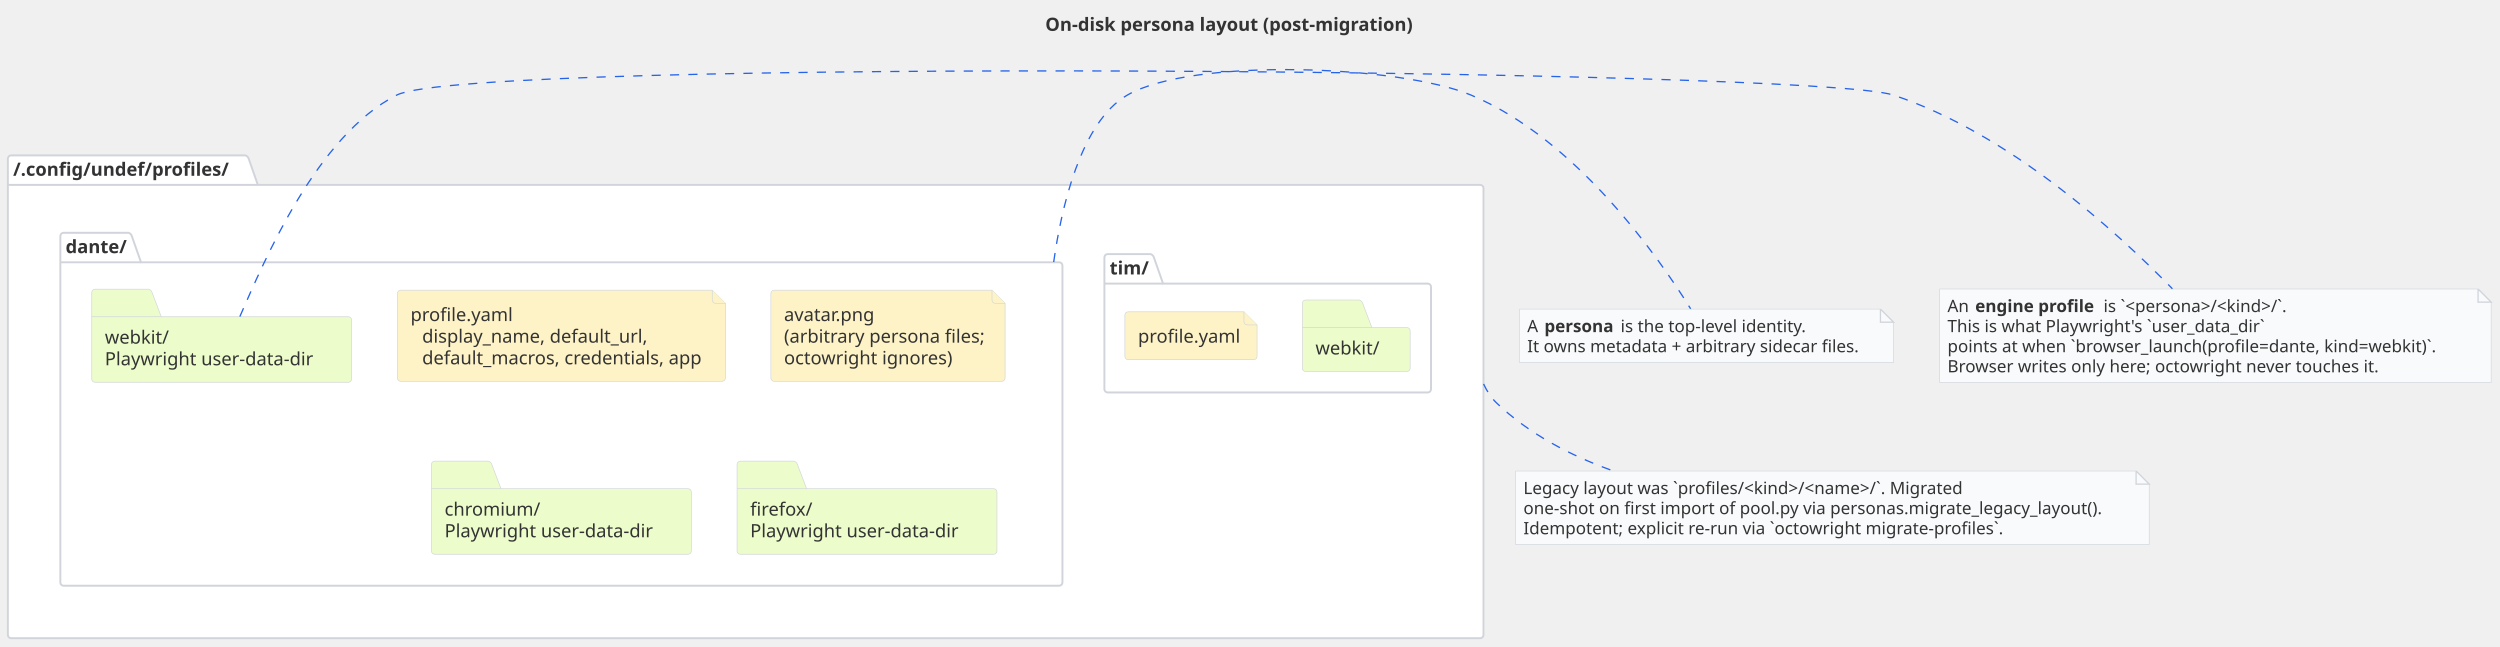
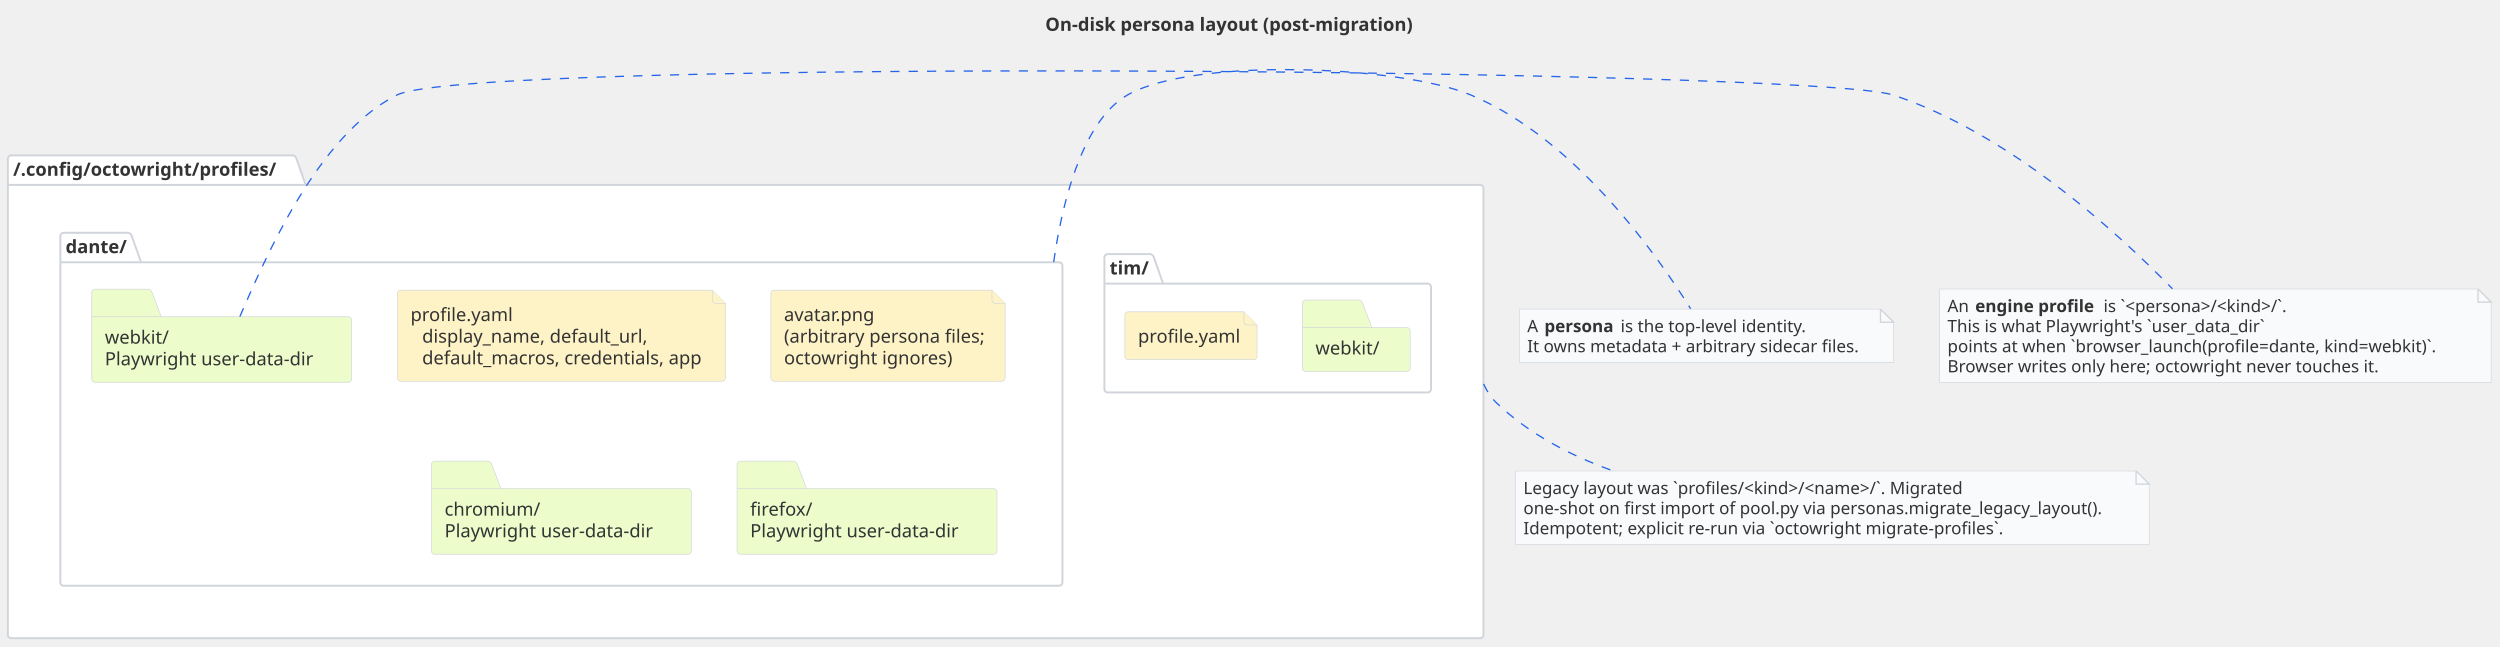
<svg xmlns="http://www.w3.org/2000/svg" contentStyleType="text/css" data-diagram-type="DESCRIPTION" height="493px" preserveAspectRatio="none" style="width:1906px;height:493px;background:#FFFFFF;" version="1.1" viewBox="0 0 1906 493" width="1906px" zoomAndPan="magnify">
  <defs />
  <g>
    <g class="title" data-source-line="5">
      <text fill="#333333" font-family="sans-serif" font-size="14" font-weight="bold" lengthAdjust="spacing" textLength="298.437" x="796.911" y="23.535">On-disk persona layout (post-migration)</text>
    </g>
    <g class="cluster" data-qualified-name="ROOT" data-source-line="19" id="ent0002">
-       <path d="M8.5,118.478 L187.084,118.478 A3.75,3.75 0 0 1 189.584,120.978 L196.584,140.967 L1128.5,140.967 A2.5,2.5 0 0 1 1131,143.467 L1131,484.068 A2.5,2.5 0 0 1 1128.5,486.568 L8.5,486.568 A2.5,2.5 0 0 1 6,484.068 L6,120.978 A2.5,2.5 0 0 1 8.5,118.478" fill="#FFFFFF" style="stroke:#D1D5DB;stroke-width:1.5;" />
-       <line style="stroke:#D1D5DB;stroke-width:1.5;" x1="6" x2="196.584" y1="140.967" y2="140.967" />
-       <text fill="#333333" font-family="sans-serif" font-size="14" font-weight="bold" lengthAdjust="spacing" textLength="177.584" x="10" y="134.013">/.config/undef/profiles/</text>
+       <path d="M8.5,118.478 L223.519,118.478 A3.75,3.75 0 0 1 226.019,120.978 L233.019,140.967 L1128.5,140.967 A2.5,2.5 0 0 1 1131,143.467 L1131,484.068 A2.5,2.5 0 0 1 1128.5,486.568 L8.5,486.568 A2.5,2.5 0 0 1 6,484.068 L6,120.978 A2.5,2.5 0 0 1 8.5,118.478" fill="#FFFFFF" style="stroke:#D1D5DB;stroke-width:1.5;" />
+       <line style="stroke:#D1D5DB;stroke-width:1.5;" x1="6" x2="233.019" y1="140.967" y2="140.967" />
+       <text fill="#333333" font-family="sans-serif" font-size="14" font-weight="bold" lengthAdjust="spacing" textLength="214.019" x="10" y="134.013">/.config/octowright/profiles/</text>
    </g>
    <g class="cluster" data-qualified-name="ROOT.DANTE" data-source-line="20" id="ent0003">
      <path d="M48.5,177.478 L97.994,177.478 A3.75,3.75 0 0 1 100.494,179.978 L107.494,199.967 L807.5,199.967 A2.5,2.5 0 0 1 810,202.467 L810,444.068 A2.5,2.5 0 0 1 807.5,446.568 L48.5,446.568 A2.5,2.5 0 0 1 46,444.068 L46,179.978 A2.5,2.5 0 0 1 48.5,177.478" fill="#FFFFFF" style="stroke:#D1D5DB;stroke-width:1.5;" />
      <line style="stroke:#D1D5DB;stroke-width:1.5;" x1="46" x2="107.494" y1="199.967" y2="199.967" />
      <text fill="#333333" font-family="sans-serif" font-size="14" font-weight="bold" lengthAdjust="spacing" textLength="48.494" x="50" y="193.013">dante/</text>
    </g>
    <g class="cluster" data-qualified-name="ROOT.TIM" data-source-line="28" id="ent0009">
      <path d="M844.5,193.728 L877.219,193.728 A3.75,3.75 0 0 1 879.719,196.228 L886.719,216.217 L1088.5,216.217 A2.5,2.5 0 0 1 1091,218.717 L1091,296.718 A2.5,2.5 0 0 1 1088.5,299.218 L844.5,299.218 A2.5,2.5 0 0 1 842,296.718 L842,196.228 A2.5,2.5 0 0 1 844.5,193.728" fill="#FFFFFF" style="stroke:#D1D5DB;stroke-width:1.5;" />
      <line style="stroke:#D1D5DB;stroke-width:1.5;" x1="842" x2="886.719" y1="216.217" y2="216.217" />
      <text fill="#333333" font-family="sans-serif" font-size="14" font-weight="bold" lengthAdjust="spacing" textLength="31.719" x="846" y="209.263">tim/</text>
    </g>
    <g class="entity" data-qualified-name="ROOT.DANTE.DY" data-source-line="21" id="ent0004">
      <path d="M302.99,223.738 L302.99,288.203 A2.5,2.5 0 0 0 305.49,290.703 L550.519,290.703 A2.5,2.5 0 0 0 553.019,288.203 L553.019,231.238 L543.019,221.238 L305.49,221.238 A2.5,2.5 0 0 0 302.99,223.738" fill="#FEF3C7" style="stroke:#D1D5DB;stroke-width:0.5;" />
      <path d="M543.019,221.238 L543.019,228.738 A2.5,2.5 0 0 0 545.519,231.238 L553.019,231.238" fill="#FEF3C7" style="stroke:#D1D5DB;stroke-width:0.5;" />
      <text fill="#333333" font-family="sans-serif" font-size="14" lengthAdjust="spacing" textLength="80.773" x="312.99" y="244.773">profile.yaml</text>
      <text fill="#333333" font-family="sans-serif" font-size="14" lengthAdjust="spacing" textLength="178.404" x="321.849" y="261.262">display_name, default_url,</text>
      <text fill="#333333" font-family="sans-serif" font-size="14" lengthAdjust="spacing" textLength="221.17" x="321.849" y="277.75">default_macros, credentials, app</text>
    </g>
    <g class="entity" data-qualified-name="ROOT.DANTE.DA" data-source-line="22" id="ent0005">
      <path d="M587.71,223.738 L587.71,288.203 A2.5,2.5 0 0 0 590.21,290.703 L763.783,290.703 A2.5,2.5 0 0 0 766.283,288.203 L766.283,231.238 L756.283,221.238 L590.21,221.238 A2.5,2.5 0 0 0 587.71,223.738" fill="#FEF3C7" style="stroke:#D1D5DB;stroke-width:0.5;" />
      <path d="M756.283,221.238 L756.283,228.738 A2.5,2.5 0 0 0 758.783,231.238 L766.283,231.238" fill="#FEF3C7" style="stroke:#D1D5DB;stroke-width:0.5;" />
      <text fill="#333333" font-family="sans-serif" font-size="14" lengthAdjust="spacing" textLength="72.064" x="597.71" y="244.773">avatar.png</text>
      <text fill="#333333" font-family="sans-serif" font-size="14" lengthAdjust="spacing" textLength="158.573" x="597.71" y="261.262">(arbitrary persona files;</text>
      <text fill="#333333" font-family="sans-serif" font-size="14" lengthAdjust="spacing" textLength="132.535" x="597.71" y="277.75">octowright ignores)</text>
    </g>
    <g class="entity" data-qualified-name="ROOT.DANTE.DW" data-source-line="23" id="ent0006">
      <path d="M72.44,220.478 L113.44,220.478 A3.75,3.75 0 0 1 115.94,222.978 L122.94,241.478 L265.57,241.478 A2.5,2.5 0 0 1 268.07,243.978 L268.07,288.955 A2.5,2.5 0 0 1 265.57,291.455 L72.44,291.455 A2.5,2.5 0 0 1 69.94,288.955 L69.94,222.978 A2.5,2.5 0 0 1 72.44,220.478" fill="#ECFCCB" style="stroke:#D1D5DB;stroke-width:0.5;" />
      <line style="stroke:#D1D5DB;stroke-width:0.5;" x1="69.94" x2="122.94" y1="241.478" y2="241.478" />
      <text fill="#333333" font-family="sans-serif" font-size="14" lengthAdjust="spacing" textLength="52.206" x="79.94" y="262.013">webkit/</text>
      <text fill="#333333" font-family="sans-serif" font-size="14" lengthAdjust="spacing" textLength="168.13" x="79.94" y="278.502">Playwright user-data-dir</text>
    </g>
    <g class="entity" data-qualified-name="ROOT.DANTE.DC" data-source-line="24" id="ent0007">
      <path d="M331.44,351.588 L372.44,351.588 A3.75,3.75 0 0 1 374.94,354.088 L381.94,372.588 L524.57,372.588 A2.5,2.5 0 0 1 527.07,375.088 L527.07,420.065 A2.5,2.5 0 0 1 524.57,422.565 L331.44,422.565 A2.5,2.5 0 0 1 328.94,420.065 L328.94,354.088 A2.5,2.5 0 0 1 331.44,351.588" fill="#ECFCCB" style="stroke:#D1D5DB;stroke-width:0.5;" />
      <line style="stroke:#D1D5DB;stroke-width:0.5;" x1="328.94" x2="381.94" y1="372.588" y2="372.588" />
      <text fill="#333333" font-family="sans-serif" font-size="14" lengthAdjust="spacing" textLength="76.405" x="338.94" y="393.123">chromium/</text>
      <text fill="#333333" font-family="sans-serif" font-size="14" lengthAdjust="spacing" textLength="168.13" x="338.94" y="409.612">Playwright user-data-dir</text>
    </g>
    <g class="entity" data-qualified-name="ROOT.DANTE.DF" data-source-line="25" id="ent0008">
      <path d="M564.44,351.588 L605.44,351.588 A3.75,3.75 0 0 1 607.94,354.088 L614.94,372.588 L757.57,372.588 A2.5,2.5 0 0 1 760.07,375.088 L760.07,420.065 A2.5,2.5 0 0 1 757.57,422.565 L564.44,422.565 A2.5,2.5 0 0 1 561.94,420.065 L561.94,354.088 A2.5,2.5 0 0 1 564.44,351.588" fill="#ECFCCB" style="stroke:#D1D5DB;stroke-width:0.5;" />
      <line style="stroke:#D1D5DB;stroke-width:0.5;" x1="561.94" x2="614.94" y1="372.588" y2="372.588" />
      <text fill="#333333" font-family="sans-serif" font-size="14" lengthAdjust="spacing" textLength="52.398" x="571.94" y="393.123">firefox/</text>
      <text fill="#333333" font-family="sans-serif" font-size="14" lengthAdjust="spacing" textLength="168.13" x="571.94" y="409.612">Playwright user-data-dir</text>
    </g>
    <g class="entity" data-qualified-name="ROOT.TIM.TY" data-source-line="29" id="ent0010">
      <path d="M857.61,240.228 L857.61,271.717 A2.5,2.5 0 0 0 860.11,274.217 L955.883,274.217 A2.5,2.5 0 0 0 958.383,271.717 L958.383,247.728 L948.383,237.728 L860.11,237.728 A2.5,2.5 0 0 0 857.61,240.228" fill="#FEF3C7" style="stroke:#D1D5DB;stroke-width:0.5;" />
      <path d="M948.383,237.728 L948.383,245.228 A2.5,2.5 0 0 0 950.883,247.728 L958.383,247.728" fill="#FEF3C7" style="stroke:#D1D5DB;stroke-width:0.5;" />
      <text fill="#333333" font-family="sans-serif" font-size="14" lengthAdjust="spacing" textLength="80.773" x="867.61" y="261.263">profile.yaml</text>
    </g>
    <g class="entity" data-qualified-name="ROOT.TIM.TW" data-source-line="30" id="ent0011">
      <path d="M995.4,228.728 L1036.4,228.728 A3.75,3.75 0 0 1 1038.9,231.228 L1045.9,249.728 L1072.606,249.728 A2.5,2.5 0 0 1 1075.106,252.228 L1075.106,280.717 A2.5,2.5 0 0 1 1072.606,283.217 L995.4,283.217 A2.5,2.5 0 0 1 992.9,280.717 L992.9,231.228 A2.5,2.5 0 0 1 995.4,228.728" fill="#ECFCCB" style="stroke:#D1D5DB;stroke-width:0.5;" />
      <line style="stroke:#D1D5DB;stroke-width:0.5;" x1="992.9" x2="1045.9" y1="249.728" y2="249.728" />
      <text fill="#333333" font-family="sans-serif" font-size="14" lengthAdjust="spacing" textLength="52.206" x="1002.9" y="270.263">webkit/</text>
    </g>
    <g class="entity" data-qualified-name="GMN12" data-source-line="35" id="ent0013">
      <path d="M1158.35,235.658 L1158.35,276.279 L1443.647,276.279 L1443.647,245.658 L1433.647,235.658 L1158.35,235.658" fill="#F9FAFB" style="stroke:#D1D5DB;stroke-width:0.5;" />
      <path d="M1433.647,235.658 L1433.647,245.658 L1443.647,245.658 L1433.647,235.658" fill="#F9FAFB" style="stroke:#D1D5DB;stroke-width:1;" />
      <text fill="#333333" font-family="sans-serif" font-size="13" lengthAdjust="spacing" textLength="8.969" x="1164.35" y="253.227">A</text>
      <text fill="#333333" font-family="sans-serif" font-size="13" font-weight="bold" lengthAdjust="spacing" textLength="53.974" x="1177.432" y="253.227">persona</text>
      <text fill="#333333" font-family="sans-serif" font-size="13" lengthAdjust="spacing" textLength="151.817" x="1235.52" y="253.227">is the top-level identity.</text>
      <text fill="#333333" font-family="sans-serif" font-size="13" lengthAdjust="spacing" textLength="264.297" x="1164.35" y="268.537">It owns metadata + arbitrary sidecar files.</text>
    </g>
    <g class="entity" data-qualified-name="GMN15" data-source-line="40" id="ent0016">
      <path d="M1478.75,220.348 L1478.75,291.591 L1899.259,291.591 L1899.259,230.348 L1889.259,220.348 L1478.75,220.348" fill="#F9FAFB" style="stroke:#D1D5DB;stroke-width:0.5;" />
      <path d="M1889.259,220.348 L1889.259,230.348 L1899.259,230.348 L1889.259,220.348" fill="#F9FAFB" style="stroke:#D1D5DB;stroke-width:1;" />
      <text fill="#333333" font-family="sans-serif" font-size="13" lengthAdjust="spacing" textLength="17.037" x="1484.75" y="237.917">An</text>
      <text fill="#333333" font-family="sans-serif" font-size="13" font-weight="bold" lengthAdjust="spacing" textLength="93.685" x="1505.9" y="237.917">engine profile</text>
      <text fill="#333333" font-family="sans-serif" font-size="13" lengthAdjust="spacing" textLength="167.762" x="1603.699" y="237.917">is `&lt;persona&gt;/&lt;kind&gt;/`.</text>
      <text fill="#333333" font-family="sans-serif" font-size="13" lengthAdjust="spacing" textLength="259.175" x="1484.75" y="253.227">This is what Playwright's `user_data_dir`</text>
      <text fill="#333333" font-family="sans-serif" font-size="13" lengthAdjust="spacing" textLength="399.509" x="1484.75" y="268.538">points at when `browser_launch(profile=dante, kind=webkit)`.</text>
      <text fill="#333333" font-family="sans-serif" font-size="13" lengthAdjust="spacing" textLength="339.663" x="1484.75" y="283.848">Browser writes only here; octowright never touches it.</text>
    </g>
    <g class="entity" data-qualified-name="GMN18" data-source-line="47" id="ent0019">
      <path d="M1155.44,359.118 L1155.44,415.05 L1638.562,415.05 L1638.562,369.118 L1628.562,359.118 L1155.44,359.118" fill="#F9FAFB" style="stroke:#D1D5DB;stroke-width:0.5;" />
      <path d="M1628.562,359.118 L1628.562,369.118 L1638.562,369.118 L1628.562,359.118" fill="#F9FAFB" style="stroke:#D1D5DB;stroke-width:1;" />
      <text fill="#333333" font-family="sans-serif" font-size="13" lengthAdjust="spacing" textLength="369.434" x="1161.44" y="376.687">Legacy layout was `profiles/&lt;kind&gt;/&lt;name&gt;/`. Migrated</text>
      <text fill="#333333" font-family="sans-serif" font-size="13" lengthAdjust="spacing" textLength="462.122" x="1161.44" y="391.997">one-shot on first import of pool.py via personas.migrate_legacy_layout().</text>
      <text fill="#333333" font-family="sans-serif" font-size="13" lengthAdjust="spacing" textLength="394.069" x="1161.44" y="407.308">Idempotent; explicit re-run via `octowright migrate-profiles`.</text>
    </g>
    <g class="link" data-entity-1="ent0003" data-entity-2="ent0013" data-link-type="association" data-source-line="35" id="lnk14">
      <path d="M803.338,199.787 C808.865,160.208 823.605,93.098 859.5,72.478 C909.99,43.488 1067.83,49.908 1121.5,72.478 C1201.6,106.178 1263.82,194.998 1288.93,235.418" fill="none" id="DANTE-GMN12" style="stroke:#2563EB;stroke-width:1;stroke-dasharray:7,7;" />
    </g>
    <g class="link" data-entity-1="ent0006" data-entity-2="ent0016" data-link-type="association" data-source-line="40" id="lnk17">
      <path d="M182.85,241.368 C202.15,197.328 241.76,103.398 302.5,72.478 C358.99,43.718 1383.35,52.488 1443.5,72.478 C1531.11,101.608 1612.73,175.528 1656.24,220.158" fill="none" id="DW-GMN15" style="stroke:#2563EB;stroke-width:1;stroke-dasharray:7,7;" />
    </g>
    <g class="link" data-entity-1="ent0002" data-entity-2="ent0019" data-link-type="association" data-source-line="47" id="lnk20">
      <path d="M1131.075,292.716 C1131.113,292.799 1131.152,292.882 1131.19,292.964 C1133.651,298.254 1136.848,303.248 1141,307.218 C1165.46,330.588 1196.69,347.048 1228.87,358.638" fill="none" id="ROOT-GMN18" style="stroke:#2563EB;stroke-width:1;stroke-dasharray:7,7;" />
    </g>
  </g>
</svg>
